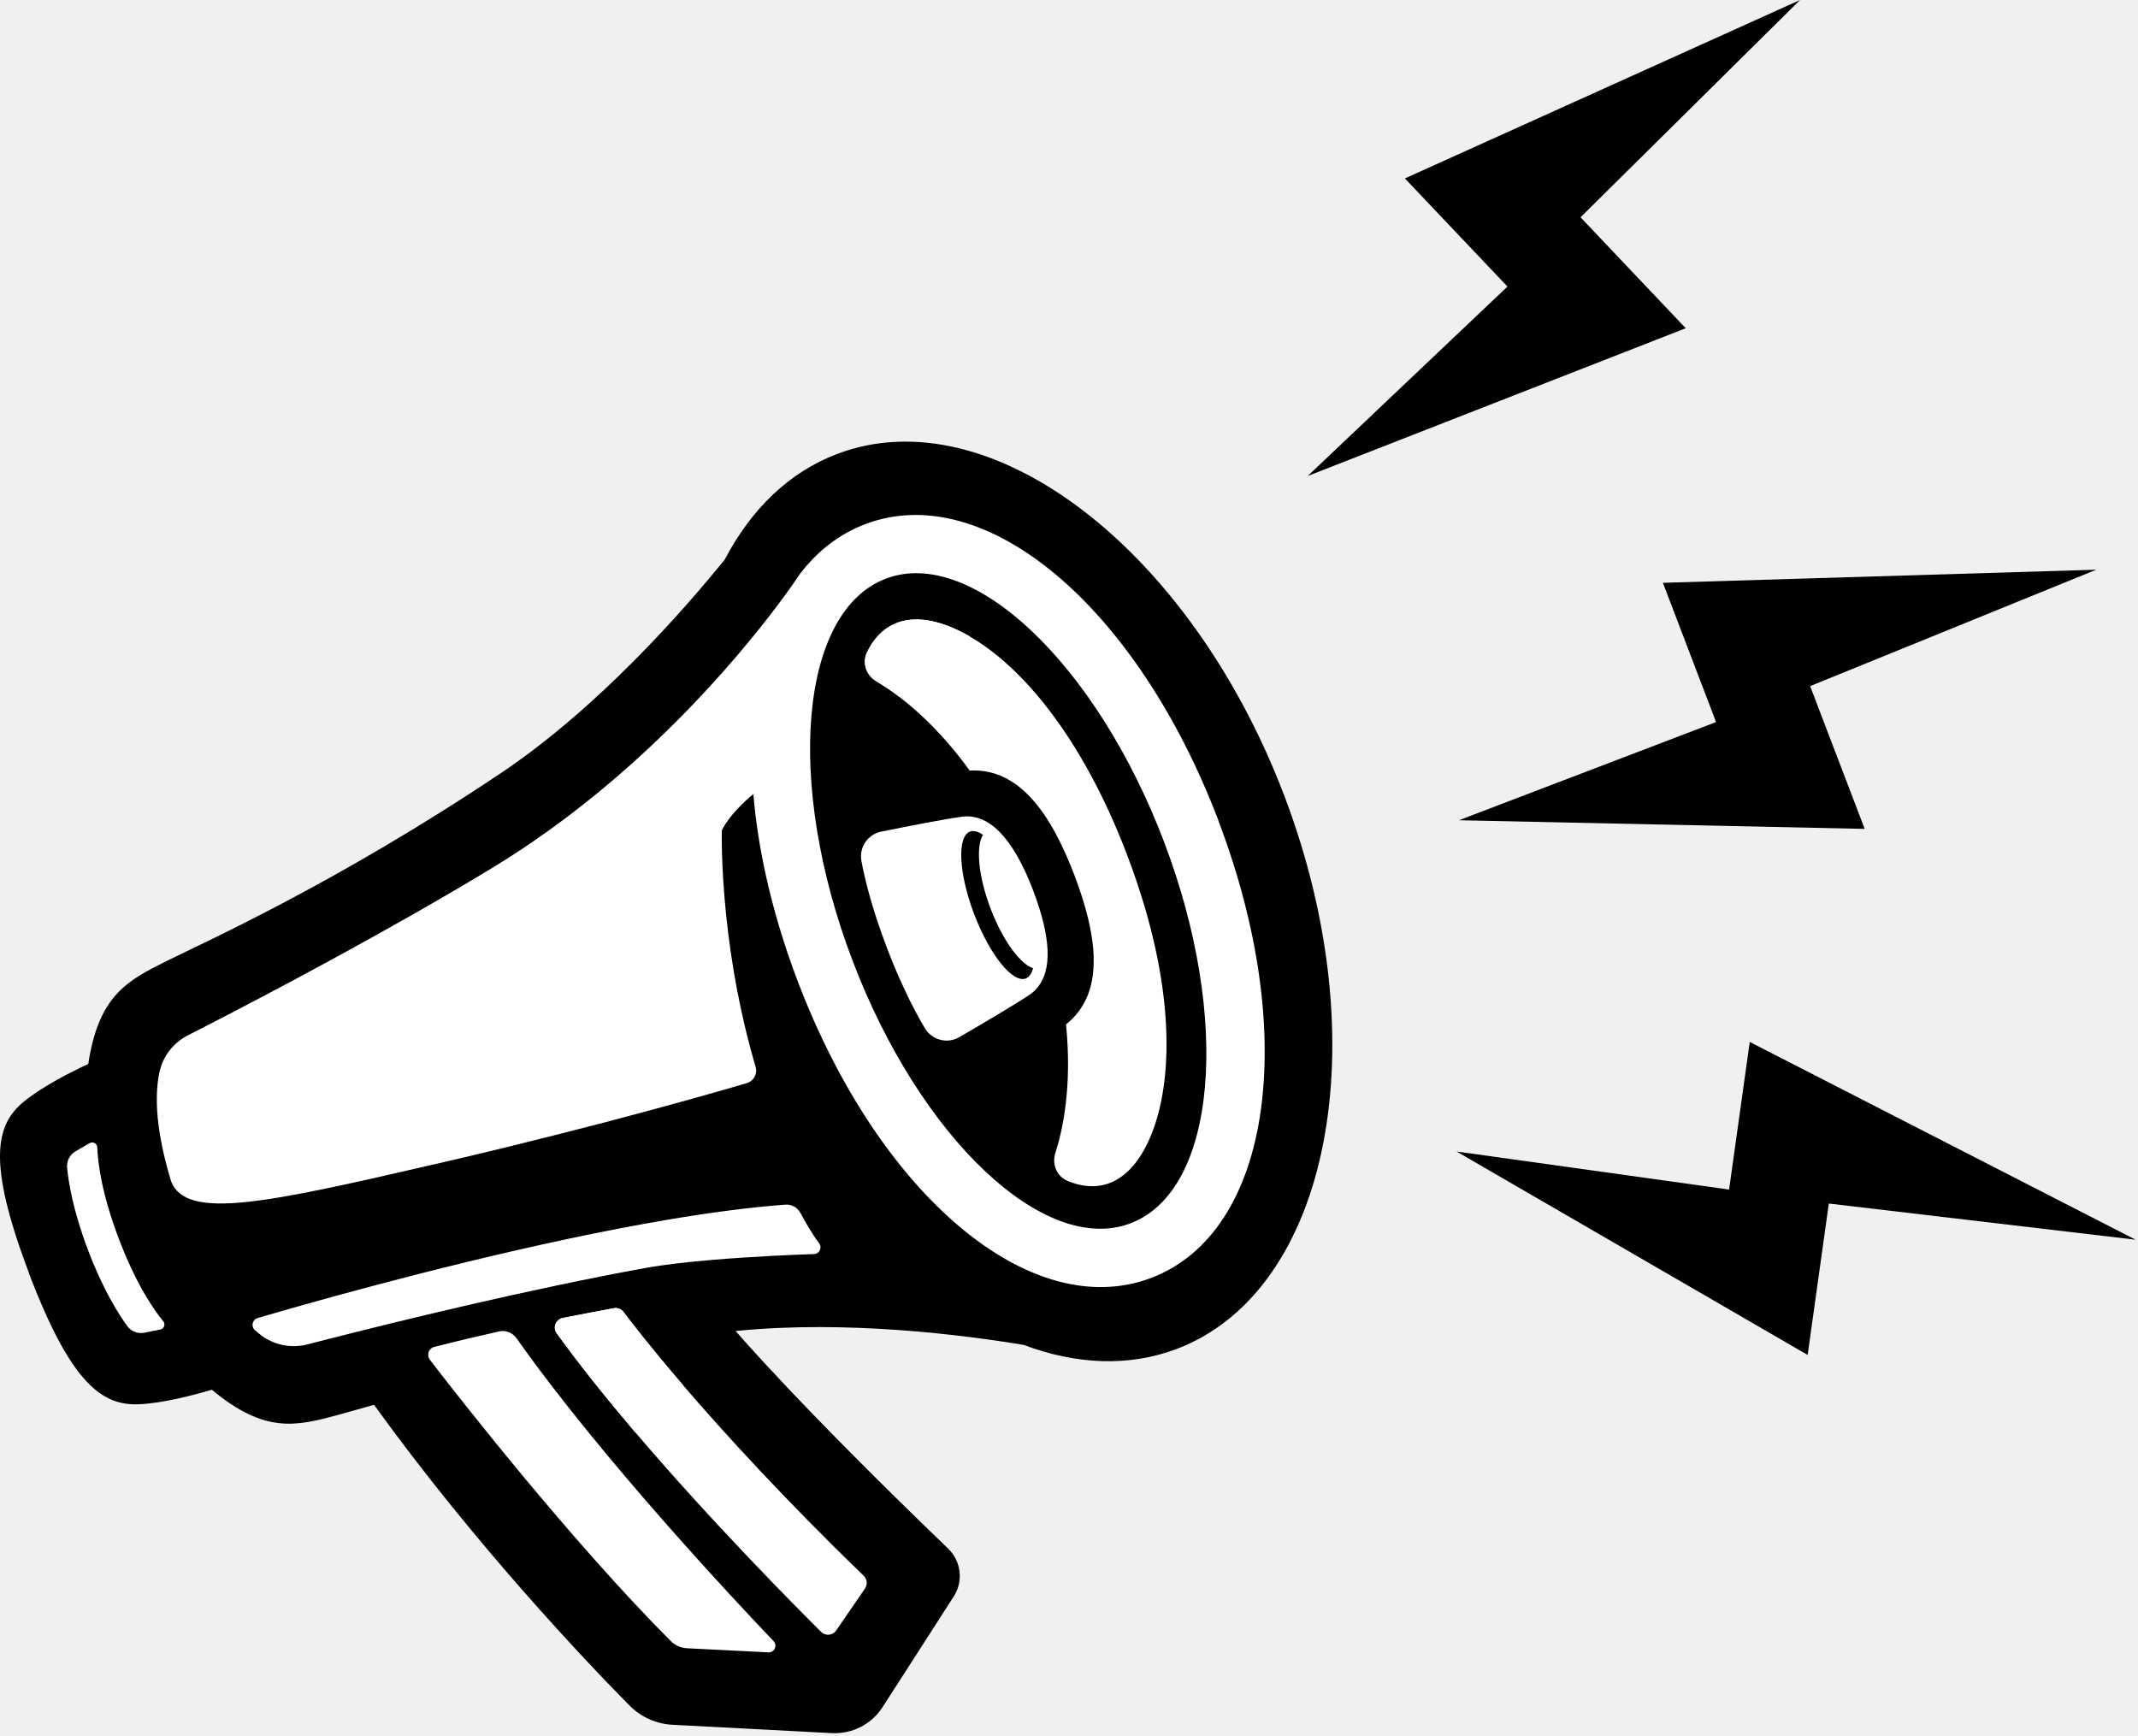
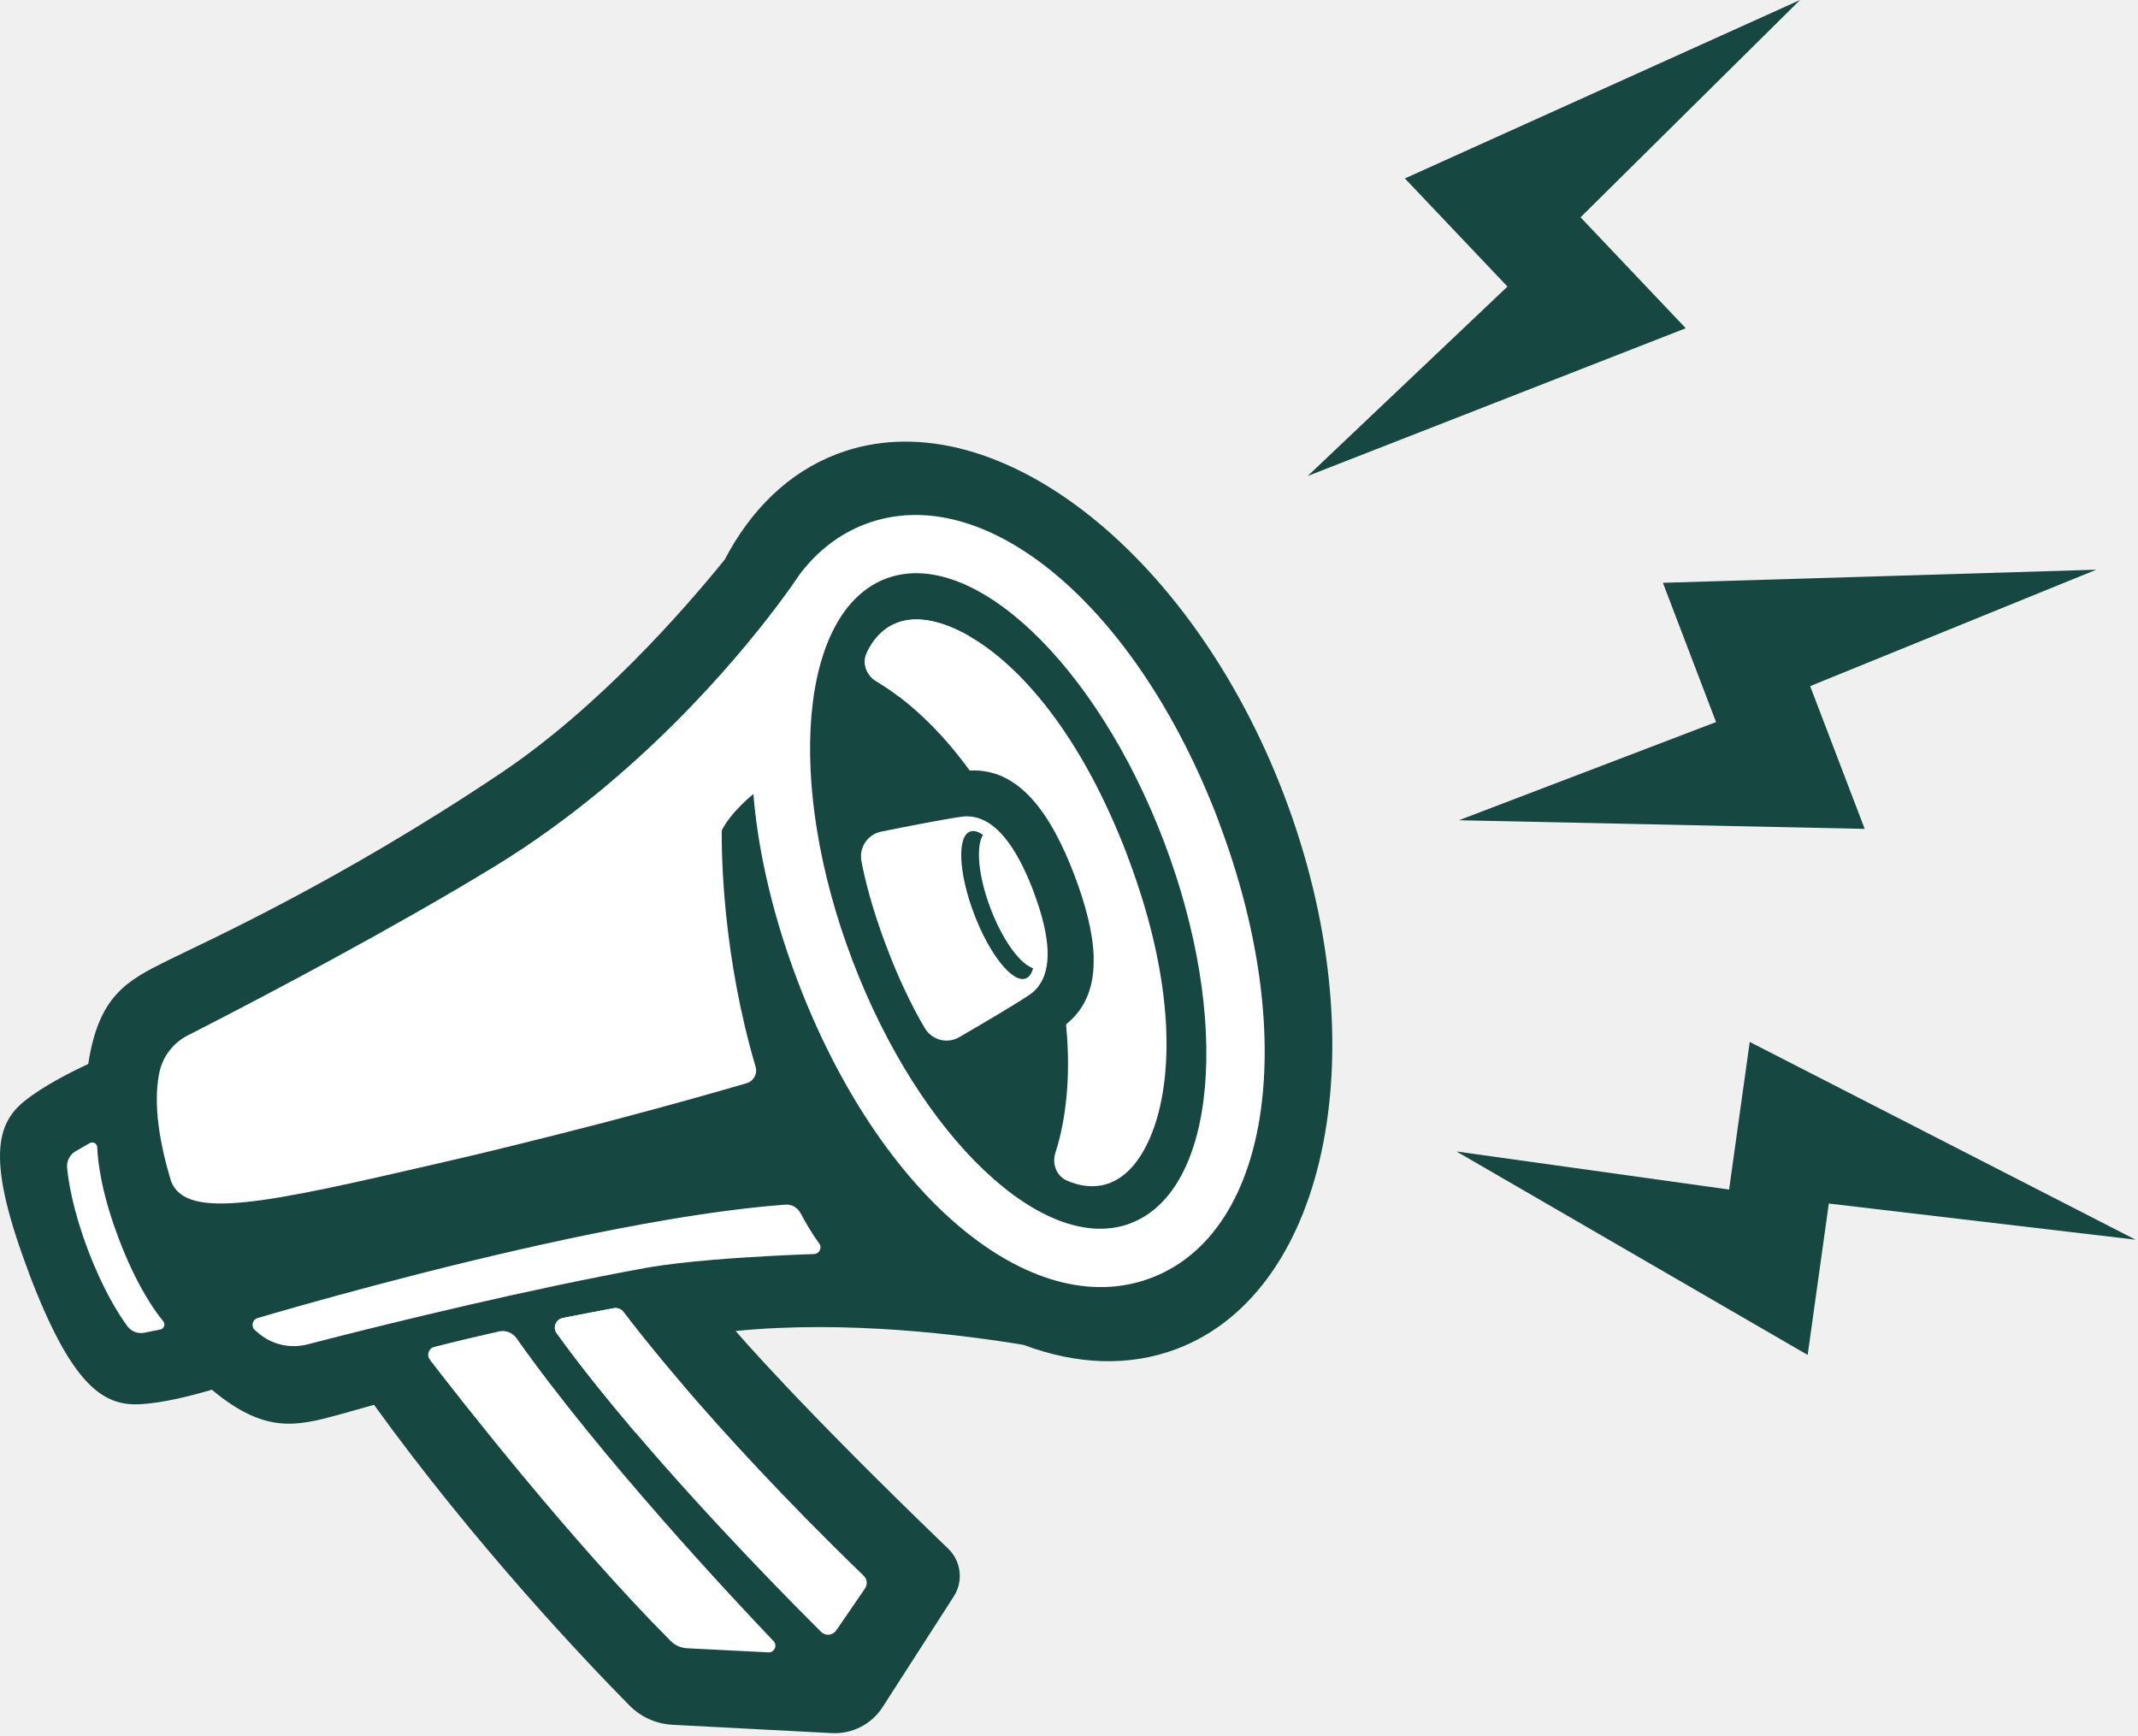
<svg xmlns="http://www.w3.org/2000/svg" width="292" height="237" viewBox="0 0 292 237" fill="none">
-   <path d="M3.933 173.85C9.743 189.15 14.043 192.04 19.063 191.79C22.293 191.64 26.403 190.56 28.933 189.81C36.173 195.85 40.463 194.8 46.213 193.24C47.363 192.92 48.993 192.45 51.083 191.87C64.953 211.09 80.133 227.02 85.963 232.93C87.523 234.51 89.613 235.45 91.833 235.57L113.593 236.71C116.383 236.86 119.043 235.5 120.553 233.14L130.263 218.04C131.603 215.96 131.273 213.22 129.493 211.51C108.863 191.66 100.473 181.79 100.473 181.79C115.663 180.26 131.743 182.35 139.813 183.69C146.983 186.38 154.163 186.72 160.733 184.23C181.643 176.28 188.233 142.47 175.423 108.73C162.613 74.97 135.253 54.06 114.333 62C107.723 64.51 102.563 69.59 98.973 76.44C98.973 76.44 98.967 76.447 98.953 76.46C93.423 83.29 81.733 96.67 68.363 105.62C46.193 120.48 28.183 128.57 22.703 131.28C17.363 133.94 13.463 136 12.053 145.32C9.653 146.43 5.873 148.35 3.353 150.38C-0.567 153.52 -1.857 158.54 3.953 173.85H3.933Z" fill="#000000" />
-   <path d="M107.973 80.26C108.363 79.64 108.763 79.04 109.203 78.48C109.083 78.66 108.663 79.27 107.973 80.26Z" stroke="#000000" stroke-width="0.25" stroke-miterlimit="10" />
+   <path d="M3.933 173.85C9.743 189.15 14.043 192.04 19.063 191.79C22.293 191.64 26.403 190.56 28.933 189.81C36.173 195.85 40.463 194.8 46.213 193.24C47.363 192.92 48.993 192.45 51.083 191.87C64.953 211.09 80.133 227.02 85.963 232.93C87.523 234.51 89.613 235.45 91.833 235.57L113.593 236.71C116.383 236.86 119.043 235.5 120.553 233.14L130.263 218.04C131.603 215.96 131.273 213.22 129.493 211.51C108.863 191.66 100.473 181.79 100.473 181.79C115.663 180.26 131.743 182.35 139.813 183.69C146.983 186.38 154.163 186.72 160.733 184.23C181.643 176.28 188.233 142.47 175.423 108.73C162.613 74.97 135.253 54.06 114.333 62C107.723 64.51 102.563 69.59 98.973 76.44C98.973 76.44 98.967 76.447 98.953 76.46C93.423 83.29 81.733 96.67 68.363 105.62C46.193 120.48 28.183 128.57 22.703 131.28C17.363 133.94 13.463 136 12.053 145.32C9.653 146.43 5.873 148.35 3.353 150.38C-0.567 153.52 -1.857 158.54 3.953 173.85H3.933Z" fill="#174741" />
+   <path d="M107.973 80.26C108.363 79.64 108.763 79.04 109.203 78.48C109.083 78.66 108.663 79.27 107.973 80.26Z" stroke="#174741" stroke-width="0.25" stroke-miterlimit="10" />
  <path d="M141.143 121.71C138.283 114.2 134.943 111.05 131.333 111.55C129.003 111.87 123.773 112.89 120.373 113.58C118.503 113.95 117.293 115.75 117.653 117.62C118.133 120.17 119.103 124.11 121.083 129.32L121.113 129.4C121.893 131.46 122.673 133.28 123.403 134.85C124.503 137.24 125.503 139.08 126.313 140.43C127.283 142.07 129.383 142.61 131.023 141.65C134.023 139.91 138.603 137.21 140.563 135.9C141.013 135.6 141.413 135.24 141.743 134.82C141.743 134.81 141.773 134.8 141.773 134.78C143.653 132.39 143.563 128.15 141.163 121.79L141.133 121.71H141.143Z" fill="#ffffff" />
  <path d="M166.443 112.16C155.303 82.81 134.553 65.37 118.163 71.59C114.583 72.95 111.603 75.3 109.233 78.42C109.233 78.42 109.213 78.44 109.193 78.48C109.073 78.66 108.653 79.27 107.963 80.26C107.943 80.28 107.933 80.3 107.913 80.33C104.153 85.6 92.493 100.83 74.983 113.4C72.573 115.14 70.033 116.83 67.403 118.43C65.733 119.45 64.023 120.47 62.303 121.48C47.473 130.19 31.253 138.56 25.673 141.4C23.663 142.42 22.223 144.29 21.763 146.49C21.453 147.99 21.293 149.99 21.533 152.58C21.533 152.7 21.533 152.82 21.573 152.93C21.793 155.09 22.283 157.62 23.153 160.62C23.233 160.86 23.303 161.11 23.373 161.36C25.503 166.74 36.453 164.3 59.973 158.87C63.373 158.09 66.663 157.31 69.813 156.53C74.383 155.41 78.663 154.31 82.543 153.31C91.893 150.86 98.893 148.85 101.983 147.94C102.943 147.66 103.483 146.65 103.193 145.69C101.003 138.26 99.833 131.16 99.233 125.51C99.213 125.28 99.193 125.05 99.153 124.8C98.463 117.94 98.583 113.41 98.583 113.41C99.843 110.87 102.893 108.45 102.893 108.45C103.183 112.01 103.753 115.72 104.593 119.53C105.623 124.21 107.063 129.05 108.933 133.97C120.073 163.32 140.833 180.75 157.223 174.54C165.483 171.4 170.583 163.04 172.183 151.75C173.753 140.63 171.953 126.7 166.423 112.15L166.443 112.16ZM154.413 167.08C142.663 171.54 125.643 155.45 116.413 131.14C107.183 106.83 109.233 83.49 120.993 79.03C132.753 74.57 149.753 90.67 158.983 114.98C168.213 139.29 166.163 162.61 154.413 167.07V167.08Z" fill="#ffffff" />
  <path d="M109.313 165.67C108.923 164.92 108.123 164.47 107.283 164.53C102.403 164.89 96.953 165.62 91.293 166.57C86.803 167.33 82.183 168.23 77.603 169.2C58.733 173.21 40.553 178.44 35.183 180.02C34.443 180.24 34.253 181.18 34.823 181.68C35.053 181.88 35.283 182.07 35.503 182.25C37.333 183.7 39.723 184.2 41.983 183.62C48.263 181.99 65.683 177.57 82.303 174.29C84.283 173.9 86.263 173.52 88.213 173.17C90.793 172.71 94.053 172.34 97.343 172.07C102.813 171.61 108.383 171.37 111.183 171.28C111.903 171.25 112.323 170.41 111.883 169.83C110.823 168.39 109.893 166.76 109.333 165.67H109.313Z" fill="#ffffff" />
  <path d="M154.003 116.93L153.973 116.85C147.653 100.27 139.313 90.88 132.413 86.91C131.393 86.32 130.393 85.85 129.453 85.49C123.533 83.24 120.043 85.61 118.383 89.16C117.723 90.58 118.333 92.26 119.683 93.05C120.533 93.56 121.613 94.26 122.843 95.19C125.553 97.26 128.963 100.45 132.433 105.24C139.243 104.88 143.563 111.19 146.763 119.59L146.793 119.67C148.283 123.63 149.283 127.42 149.373 130.75H149.363C149.473 134.49 148.413 137.66 145.593 139.91C146.453 148.48 145.113 154.45 144.133 157.49C143.653 158.97 144.303 160.64 145.743 161.26C149.343 162.82 153.523 162.28 156.463 156.66C159.653 150.57 160.893 139.31 156.333 123.85C155.673 121.63 154.903 119.31 153.993 116.92L154.003 116.93Z" fill="#ffffff" />
  <path d="M118.383 89.15C117.723 90.57 118.333 92.25 119.683 93.04C120.533 93.55 121.613 94.25 122.843 95.18C122.983 94.83 125.413 88.73 132.413 86.9C131.393 86.31 130.393 85.84 129.453 85.48C123.533 83.23 120.043 85.6 118.383 89.15Z" fill="#ffffff" />
  <path d="M12.243 156.13L10.323 157.24C9.543 157.69 9.083 158.56 9.163 159.46C9.353 161.45 9.973 165.34 12.033 170.77C14.093 176.19 16.213 179.52 17.393 181.13C17.923 181.86 18.843 182.2 19.733 182.02L21.903 181.58C22.413 181.48 22.623 180.87 22.303 180.47C21.083 178.99 18.613 175.5 16.223 169.18C13.823 162.87 13.353 158.62 13.283 156.7C13.263 156.18 12.703 155.87 12.253 156.13H12.243Z" fill="#ffffff" />
  <path d="M76.043 182.11C79.193 186.48 82.913 191.09 86.743 195.61C86.753 195.62 86.763 195.62 86.763 195.62C97.173 207.85 108.553 219.31 112.143 222.88C112.743 223.48 113.733 223.38 114.203 222.69L118.143 216.95C118.513 216.4 118.433 215.67 117.953 215.21C107.083 204.7 98.853 195.67 93.303 189.21C88.913 184.1 86.203 180.59 85.153 179.19C84.833 178.78 84.333 178.59 83.833 178.68C82.013 179.02 79.623 179.47 76.873 180.01C75.913 180.2 75.453 181.33 76.033 182.11H76.043Z" fill="#ffffff" />
  <path d="M58.703 185.71C62.703 190.91 77.883 210.35 91.593 224.12C92.193 224.73 93.003 225.08 93.853 225.12L104.943 225.68C105.763 225.72 106.213 224.75 105.653 224.15C100.233 218.47 82.053 199.08 70.553 182.79C70.013 182.02 69.063 181.64 68.143 181.85C65.283 182.49 62.293 183.2 59.313 183.96C58.543 184.16 58.223 185.07 58.713 185.7L58.703 185.71Z" fill="#ffffff" />
  <path d="M76.043 182.11C79.193 186.48 82.913 191.09 86.743 195.61C86.753 195.62 86.763 195.62 86.763 195.62L93.303 189.2C88.913 184.09 86.203 180.58 85.153 179.18C84.833 178.77 84.333 178.58 83.833 178.67C82.013 179.01 79.623 179.46 76.873 180C75.913 180.19 75.453 181.32 76.033 182.1L76.043 182.11Z" fill="#ffffff" />
-   <path d="M132.473 113.58C130.683 114.26 130.933 119.3 133.043 124.84C135.143 130.37 138.303 134.32 140.093 133.64C140.563 133.46 140.903 132.97 141.093 132.24C139.313 131.66 136.923 128.4 135.283 124.07C133.613 119.68 133.253 115.61 134.253 114.03C133.593 113.56 132.983 113.39 132.483 113.58H132.473Z" fill="#000000" />
-   <path d="M245.844 0L191.874 24.37L205.884 39.14L178.604 65.01L230.234 44.83L215.864 29.68L245.844 0Z" fill="#000000" />
-   <path d="M286.303 77.81L227.113 79.6L234.373 98.62L199.253 112.03L254.673 113.21L247.223 93.71L286.303 77.81Z" fill="#000000" />
-   <path d="M291.673 169.32L238.973 142.31L236.153 162.47L198.923 157.27L246.883 185.06L249.773 164.38L291.673 169.32Z" fill="#000000" />
+   <path d="M132.473 113.58C130.683 114.26 130.933 119.3 133.043 124.84C135.143 130.37 138.303 134.32 140.093 133.64C140.563 133.46 140.903 132.97 141.093 132.24C139.313 131.66 136.923 128.4 135.283 124.07C133.613 119.68 133.253 115.61 134.253 114.03C133.593 113.56 132.983 113.39 132.483 113.58H132.473Z" fill="#174741" />
+   <path d="M245.844 0L191.874 24.37L205.884 39.14L178.604 65.01L230.234 44.83L215.864 29.68L245.844 0Z" fill="#174741" />
+   <path d="M286.303 77.81L227.113 79.6L234.373 98.62L199.253 112.03L254.673 113.21L247.223 93.71L286.303 77.81Z" fill="#174741" />
+   <path d="M291.673 169.32L238.973 142.31L236.153 162.47L198.923 157.27L246.883 185.06L249.773 164.38L291.673 169.32Z" fill="#174741" />
</svg>
